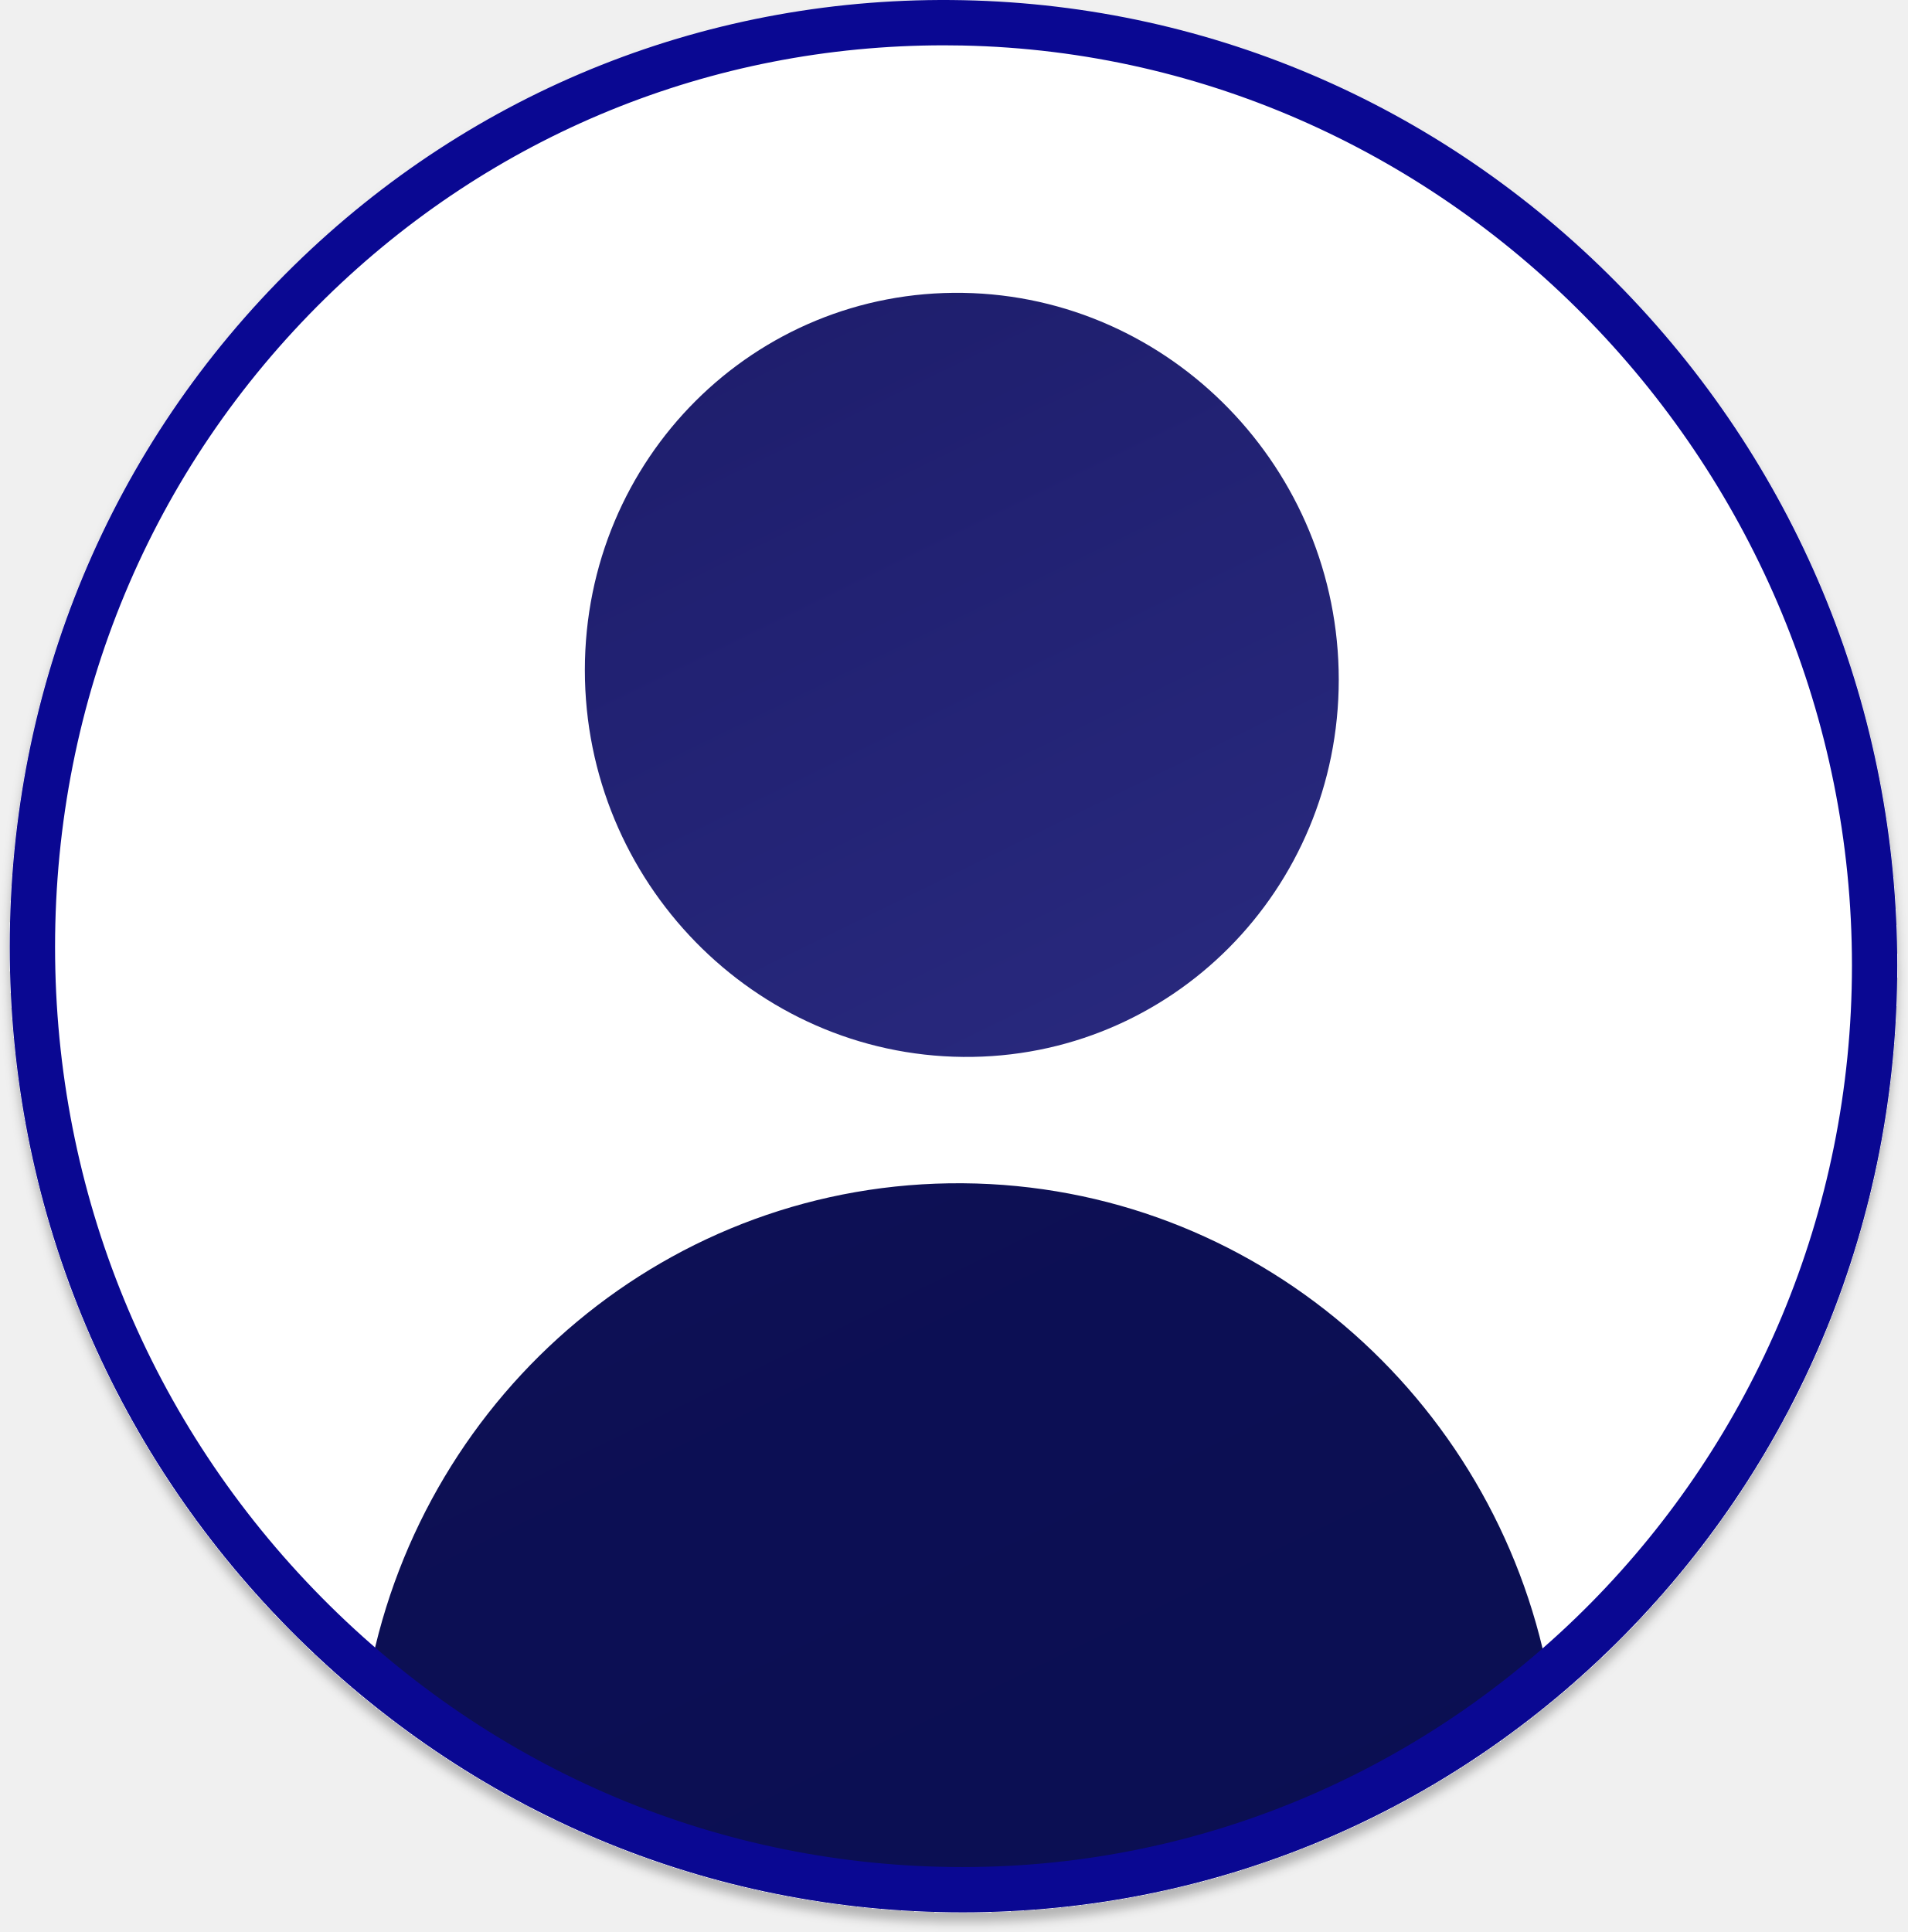
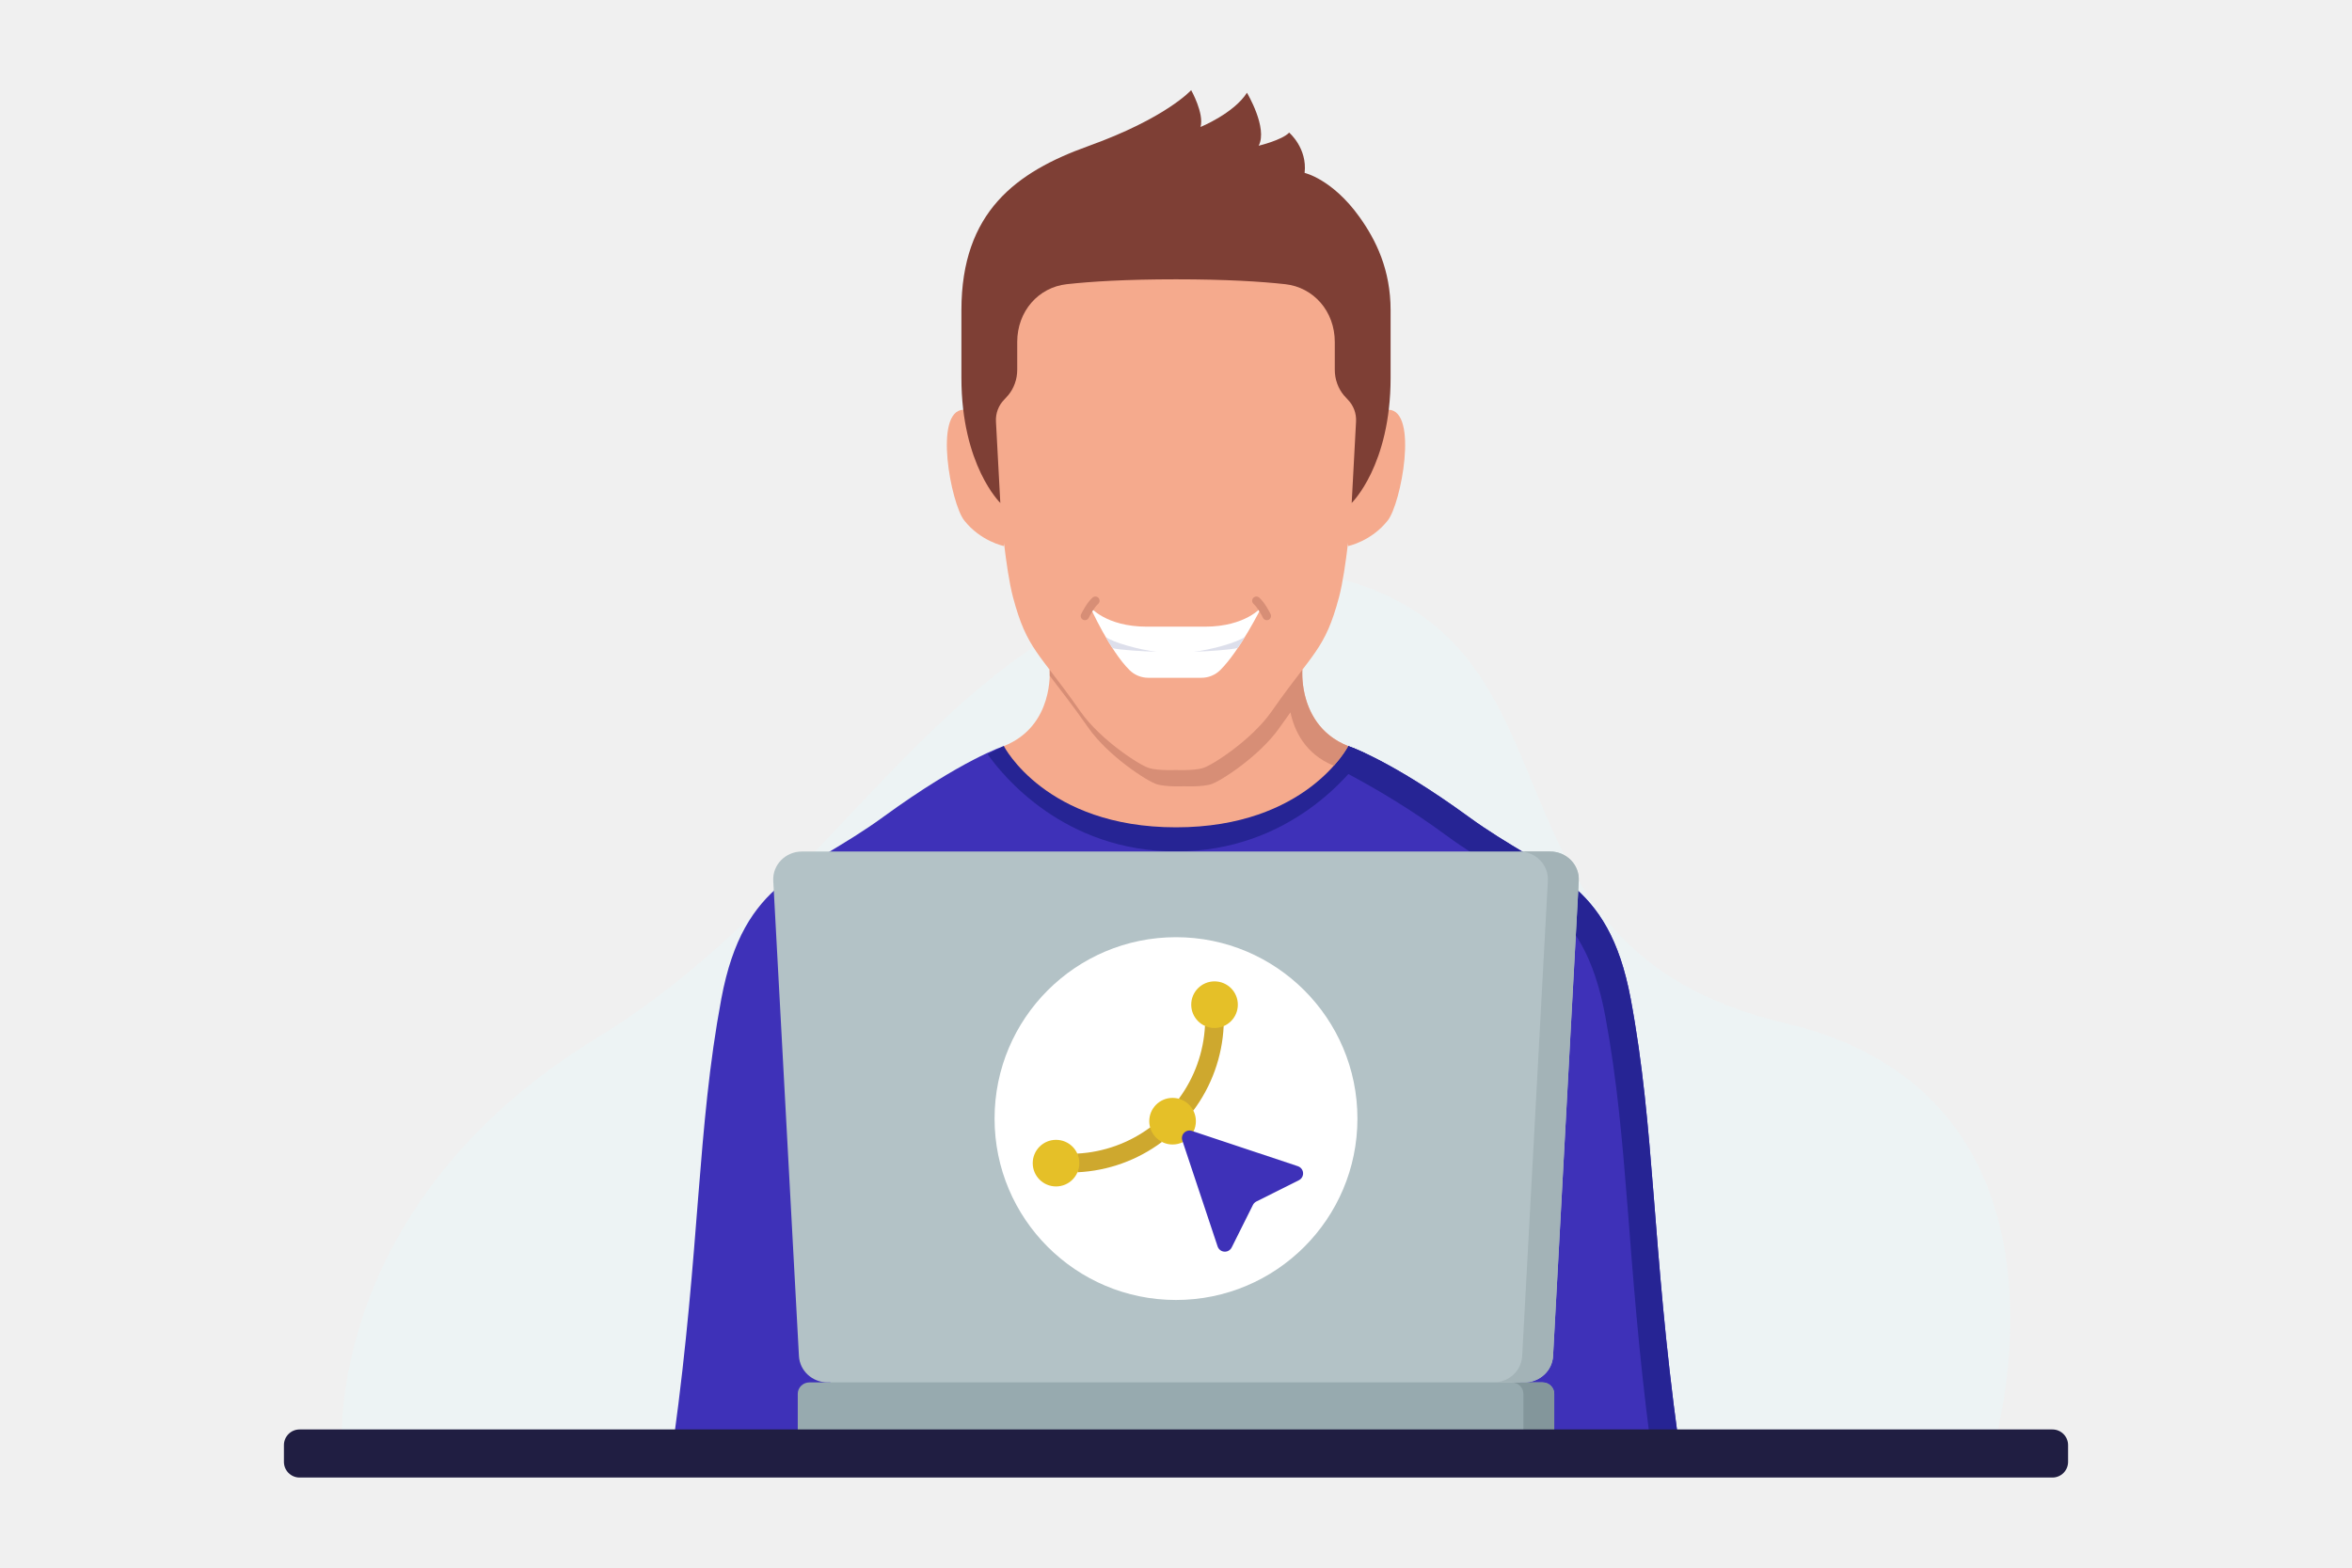
- <svg xmlns="http://www.w3.org/2000/svg" width="783" height="793" viewBox="0 0 783 793" fill="none">
-   <g filter="url(#filter0_d_44_169)">
-     <path d="M769.461 396.279C769.461 605.763 602.825 775.61 395.195 775.643C185.238 775.676 13.3 602.422 13.3 388.667C13.3 174.912 185.238 5.119 395.195 9.38C602.825 13.594 769.461 186.795 769.461 396.279Z" fill="white" />
-     <path d="M549.51 278.973C549.51 365.289 480.592 434.615 395.297 433.815C309.691 433.012 240.063 361.922 240.063 275.035C240.063 188.148 309.69 118.83 395.297 120.206C480.592 121.577 549.51 192.657 549.51 278.973Z" fill="url(#paint0_linear_44_169)" />
-     <path d="M395.195 775.643C486.976 775.628 570.696 742.447 635.521 687.479C613.461 573.365 514.573 486.58 395.195 485.676C275.052 484.765 174.357 571.051 151.747 686.411C218.037 742.19 302.962 775.658 395.195 775.643Z" fill="url(#paint1_linear_44_169)" />
-     <path d="M395.134 784.943C290.998 784.943 192.902 743.722 118.899 668.864C44.806 593.914 4 494.406 4 388.668C4 282.037 45.399 182.743 120.571 109.082C194.441 36.696 292.007 -2.039 395.382 0.083C498.172 2.17 594.59 44.541 666.876 119.393C739.024 194.102 778.758 292.436 778.758 396.28C778.758 500.158 739.003 597.733 666.813 671.031C594.483 744.47 498.021 784.927 395.195 784.943C395.176 784.943 395.153 784.943 395.134 784.943ZM387.421 18.602C291.927 18.602 202.054 55.277 133.59 122.367C62.016 192.501 22.6 287.076 22.6 388.669C22.6 489.479 61.498 584.345 132.128 655.79C202.605 727.081 296.016 766.342 395.135 766.346C395.159 766.346 395.17 766.346 395.193 766.346C596.437 766.313 760.162 600.302 760.162 396.281C760.162 192.156 596.354 22.765 395.006 18.679C392.479 18.627 389.94 18.602 387.421 18.602Z" fill="#0A0892" />
+ <svg xmlns="http://www.w3.org/2000/svg" version="1.1" x="0px" y="0px" viewBox="0 0 600 400" style="enable-background:new 0 0 600 400;" xml:space="preserve">
+   <g id="background">
+ </g>
+   <g id="objects">
+     <g>
+       <path style="fill:#EDF3F4;" d="M508.474,369.625c0,0,26.924-89.726-53.114-108.571c-83-19.543-46.821-97.714-115.988-113.999    c-91.513-9.771-115.319,73.844-186.968,117.688C81.961,307.85,87.27,369.625,87.27,369.625H508.474z" />
+       <g>
+         <path style="fill:#3E31B8;" d="M428.165,367.56H171.835c0.024-0.164,0.044-0.331,0.068-0.495     c6.695-48.801,5.906-79.122,12.116-112.275c5.745-30.615,21.154-31.664,41.283-46.338c20.132-14.667,30.779-18.09,30.779-18.09     h87.839c0,0,10.647,3.423,30.779,18.09c20.129,14.674,35.537,15.723,41.283,46.338c6.21,33.153,5.421,63.475,12.116,112.275     C428.121,367.229,428.142,367.396,428.165,367.56z" />
+         <path style="fill:#F5AA8D;" d="M245.735,104.541c-7.624,0.346-3.164,23.909,0.238,28.25c4.201,5.335,10.108,6.533,10.108,6.533     l4.884-18.336L245.735,104.541z" />
+         <path style="fill:#F5AA8D;" d="M354.265,104.541c7.624,0.346,3.164,23.909-0.238,28.25c-4.201,5.335-10.108,6.533-10.108,6.533     l-3.853-15.784L354.265,104.541z" />
+         <path style="fill:#7E3F35;" d="M344.819,128.325c0,0,9.926-9.569,9.926-31.936s0-7.177,0-17.224     c0-10.318-3.693-17.873-7.939-23.802c-6.937-9.688-13.994-11.243-13.994-11.243c0.718-6.339-3.947-10.286-3.947-10.286     c-1.794,1.914-7.775,3.349-7.775,3.349c2.392-4.545-2.99-13.516-2.99-13.516c-3.349,5.263-11.841,8.732-11.841,8.732     c0.957-3.469-2.392-9.397-2.392-9.397s-6.339,7.124-26.314,14.301c-18.274,6.565-32.295,16.745-32.295,41.864     c0,10.047,0-5.143,0,17.224s9.926,31.936,9.926,31.936H344.819z" />
+         <path style="fill:#262494;" d="M428.165,367.56h-7.214c-6.036-46.447-5.465-76-11.426-108.228     c-5.68-30.612-20.908-31.66-40.801-46.338c-17.646-13.014-35.647-21.003-39.472-22.633h14.667c0,0,10.647,3.423,30.779,18.09     c20.129,14.674,35.537,15.723,41.283,46.338c6.21,33.153,5.421,63.475,12.116,112.275     C428.121,367.229,428.142,367.396,428.165,367.56z" />
+         <path style="fill:#262494;" d="M348.24,192.164c-3.51,5.086-19.179,25.075-48.239,25.075c-28.563,0-44.19-19.309-48.056-24.795     l4.136-2.084h87.839C343.92,190.361,345.378,190.825,348.24,192.164z" />
+         <path style="fill:#F5AA8D;" d="M332.235,170.89c0,0-1.21,14.373,11.685,19.471l0,0.002c0,0-10.621,20.732-43.92,20.732     s-43.92-20.732-43.92-20.732l0-0.002c12.894-5.097,11.685-19.471,11.685-19.471H332.235z" />
+         <path style="fill:#F5AA8D;" d="M345.929,107.586l-1.231,23.013c0,0-1.22,14.643-3.11,21.76     c-3.585,13.51-6.652,14.028-17.224,29.201c-4.989,7.149-15.129,13.758-17.57,14.438c-2.43,0.68-6.793,0.475-6.793,0.475     s-4.363,0.205-6.793-0.475c-2.441-0.68-12.581-7.289-17.57-14.438c-10.572-15.173-13.639-15.691-17.224-29.201     c-1.89-7.117-3.11-21.76-3.11-21.76l-1.231-23.013c-0.119-2.095,0.637-4.136,2.106-5.626c0.302-0.302,0.616-0.648,0.95-1.037     c1.544-1.825,2.365-4.168,2.365-6.555v-7.095c0-7.883,5.432-13.963,12.635-14.762c6.188-0.68,15.14-1.242,27.872-1.242     c12.732,0,21.684,0.562,27.872,1.242c7.203,0.799,12.635,6.879,12.635,14.762v7.095c0,2.387,0.821,4.73,2.365,6.555     c0.335,0.389,0.648,0.734,0.95,1.037C345.291,103.45,346.047,105.491,345.929,107.586z" />
+         <path style="fill:#FFFFFF;" d="M321.835,154.875c0,0-5.505,11.121-10.553,16.102c-1.303,1.286-3.02,1.962-4.783,1.962h-13.572     c-1.763,0-3.48-0.677-4.783-1.962c-5.048-4.981-10.044-16.102-10.044-16.102s3.984,5.02,14.474,5.02s4.298,0,14.788,0     C317.851,159.895,321.835,154.875,321.835,154.875L321.835,154.875z" />
+         <path style="fill:#D78E76;" d="M343.92,190.361c0,0-1.091,2.127-3.661,5.011c-7.397-2.991-10.097-9.06-11.058-13.618     c-0.875,1.199-1.814,2.516-2.819,3.952c-4.989,7.149-15.129,13.758-17.57,14.438c-2.43,0.68-6.793,0.475-6.793,0.475     s-4.363,0.205-6.793-0.475c-2.441-0.68-12.581-7.289-17.57-14.438c-4.384-6.296-7.484-10.075-9.87-13.304     c0.011-0.194,0.011-0.367,0.011-0.529c0-0.562-0.022-0.907-0.032-0.972c2.073,2.7,4.611,5.983,7.872,10.659     c4.989,7.149,15.129,13.758,17.57,14.438c2.43,0.68,6.793,0.475,6.793,0.475s4.363,0.205,6.793-0.475     c2.441-0.68,12.581-7.289,17.57-14.438c3.261-4.676,5.799-7.959,7.872-10.659c-0.011,0.194-0.194,2.765,0.54,6.069     C333.801,181.527,336.566,187.456,343.92,190.361z" />
+         <path style="fill:#D78E76;" d="M276.771,158.244c-0.158,0-0.32-0.035-0.471-0.109c-0.536-0.261-0.759-0.907-0.499-1.443     c0.146-0.3,1.467-2.967,2.92-4.225c0.448-0.39,1.133-0.342,1.523,0.109c0.39,0.451,0.342,1.133-0.11,1.523     c-0.951,0.825-2.048,2.833-2.391,3.537C277.557,158.021,277.172,158.244,276.771,158.244z" />
+         <path style="fill:#D78E76;" d="M323.163,158.244c-0.401,0-0.785-0.224-0.972-0.607c-0.344-0.705-1.443-2.716-2.391-3.537     c-0.451-0.391-0.5-1.073-0.11-1.523c0.39-0.451,1.075-0.499,1.523-0.109c1.453,1.259,2.775,3.925,2.92,4.225     c0.26,0.536,0.037,1.182-0.499,1.443C323.483,158.209,323.322,158.244,323.163,158.244z" />
+         <path style="fill:#DDDFEB;" d="M295.014,166.279c-2.927-0.032-9.355-0.432-11.212-0.896c-0.626-0.961-1.22-1.944-1.76-2.905     C283.813,163.935,290.846,165.836,295.014,166.279z" />
+         <path style="fill:#DDDFEB;" d="M304.608,166.279c2.927-0.032,9.294-0.474,11.151-0.938c0.667-1.011,1.323-1.942,1.863-2.903     C315.851,163.896,308.776,165.836,304.608,166.279z" />
+         <path style="fill:#97AAAF;" d="M396.49,355.627v9.03c0,1.603-1.341,2.903-2.995,2.903H206.505c-1.654,0-2.995-1.3-2.995-2.903     v-9.03c0-1.603,1.341-2.903,2.995-2.903h5.354v-5.483h176.011v5.483h5.626C395.149,352.724,396.49,354.024,396.49,355.627z" />
+         <path style="fill:#B3C2C6;" d="M388.878,352.724H211.122c-3.894,0-7.106-2.955-7.31-6.724l-6.553-121.266     c-0.219-4.059,3.117-7.467,7.31-7.467h190.862c4.193,0,7.529,3.408,7.31,7.467L396.188,346     C395.984,349.769,392.772,352.724,388.878,352.724z" />
+         <circle style="fill:#FFFFFF;" cx="300" cy="285.411" r="46.283" />
+         <path style="fill:#CEA82E;" d="M293.395,287.669c-5.403,3.998-11.863,6.318-18.575,6.671l0.048,4.769h0.012     c7.79-0.374,15.291-3.07,21.536-7.742L293.395,287.669z" />
+         <path style="fill:#CEA82E;" d="M300.721,280.344c3.998-5.403,6.318-11.863,6.671-18.575l4.769,0.048v0.012     c-0.374,7.79-3.07,15.291-7.742,21.536L300.721,280.344z" />
+         <circle style="fill:#E5C028;" cx="269.397" cy="296.778" r="5.946" />
+         <circle style="fill:#E5C028;" cx="309.83" cy="256.346" r="5.946" />
+         <path style="fill:#E5C028;" d="M304.466,288.692c0.403-0.813,0.61-1.709,0.606-2.616c0-3.284-2.662-5.946-5.946-5.946     s-5.946,2.662-5.946,5.946s2.662,5.946,5.946,5.946c0.907,0.004,1.803-0.204,2.616-0.606" />
+         <path style="fill:#3E31B8;" d="M331.354,301.135l-10.863,5.438c-0.372,0.189-0.674,0.491-0.863,0.863l-5.426,10.866     c-0.483,0.96-1.653,1.347-2.614,0.864c-0.458-0.23-0.807-0.632-0.97-1.119l-9.007-27.04c-0.341-1.012,0.203-2.109,1.215-2.45     c0.4-0.135,0.834-0.135,1.235,0l27.037,9.007c1.015,0.336,1.566,1.431,1.23,2.446     C332.165,300.501,331.815,300.905,331.354,301.135z" />
+         <path style="fill:#83969B;" d="M396.486,355.623v9.029c0,1.612-1.338,2.908-2.992,2.908h-7.87c1.654,0,2.992-1.296,2.992-2.908     v-9.029c0-1.601-1.338-2.897-2.992-2.897h7.87C395.148,352.726,396.486,354.022,396.486,355.623z" />
+         <path style="fill:#A3B3B7;" d="M402.744,224.738l-6.553,121.266c-0.211,3.761-3.424,6.722-7.312,6.722h-7.87     c3.129,0,5.826-1.917,6.859-4.636c0.253-0.653,0.4-1.359,0.443-2.086l6.553-121.266c0.221-4.067-3.119-7.47-7.312-7.47h7.881     C399.626,217.268,402.955,220.671,402.744,224.738z" />
+       </g>
+       <path style="fill:#201E42;" d="M523.571,377H76.429c-2.209,0-4-1.791-4-4v-4.272c0-2.209,1.791-4,4-4h447.143c2.209,0,4,1.791,4,4    V373C527.571,375.209,525.781,377,523.571,377z" />
+     </g>
  </g>
-   <defs>
-     <filter id="filter0_d_44_169" x="0" y="0" width="782.758" height="792.943" filterUnits="userSpaceOnUse" color-interpolation-filters="sRGB">
-       <feFlood flood-opacity="0" result="BackgroundImageFix" />
-       <feColorMatrix in="SourceAlpha" type="matrix" values="0 0 0 0 0 0 0 0 0 0 0 0 0 0 0 0 0 0 127 0" result="hardAlpha" />
-       <feOffset dy="4" />
-       <feGaussianBlur stdDeviation="2" />
-       <feComposite in2="hardAlpha" operator="out" />
-       <feColorMatrix type="matrix" values="0 0 0 0 0 0 0 0 0 0 0 0 0 0 0 0 0 0 0.25 0" />
-       <feBlend mode="normal" in2="BackgroundImageFix" result="effect1_dropShadow_44_169" />
-       <feBlend mode="normal" in="SourceGraphic" in2="effect1_dropShadow_44_169" result="shape" />
-     </filter>
-     <linearGradient id="paint0_linear_44_169" x1="145.015" y1="-233.703" x2="1302.67" y2="2133.43" gradientUnits="userSpaceOnUse">
-       <stop stop-color="#12115A" />
-       <stop offset="0.996" stop-color="#6165D7" />
-     </linearGradient>
-     <linearGradient id="paint1_linear_44_169" x1="-13.797" y1="-156.035" x2="1143.85" y2="2211.1" gradientUnits="userSpaceOnUse">
-       <stop stop-color="#12115A" />
-       <stop offset="0.996" stop-color="#000C47" />
-     </linearGradient>
-   </defs>
</svg>
